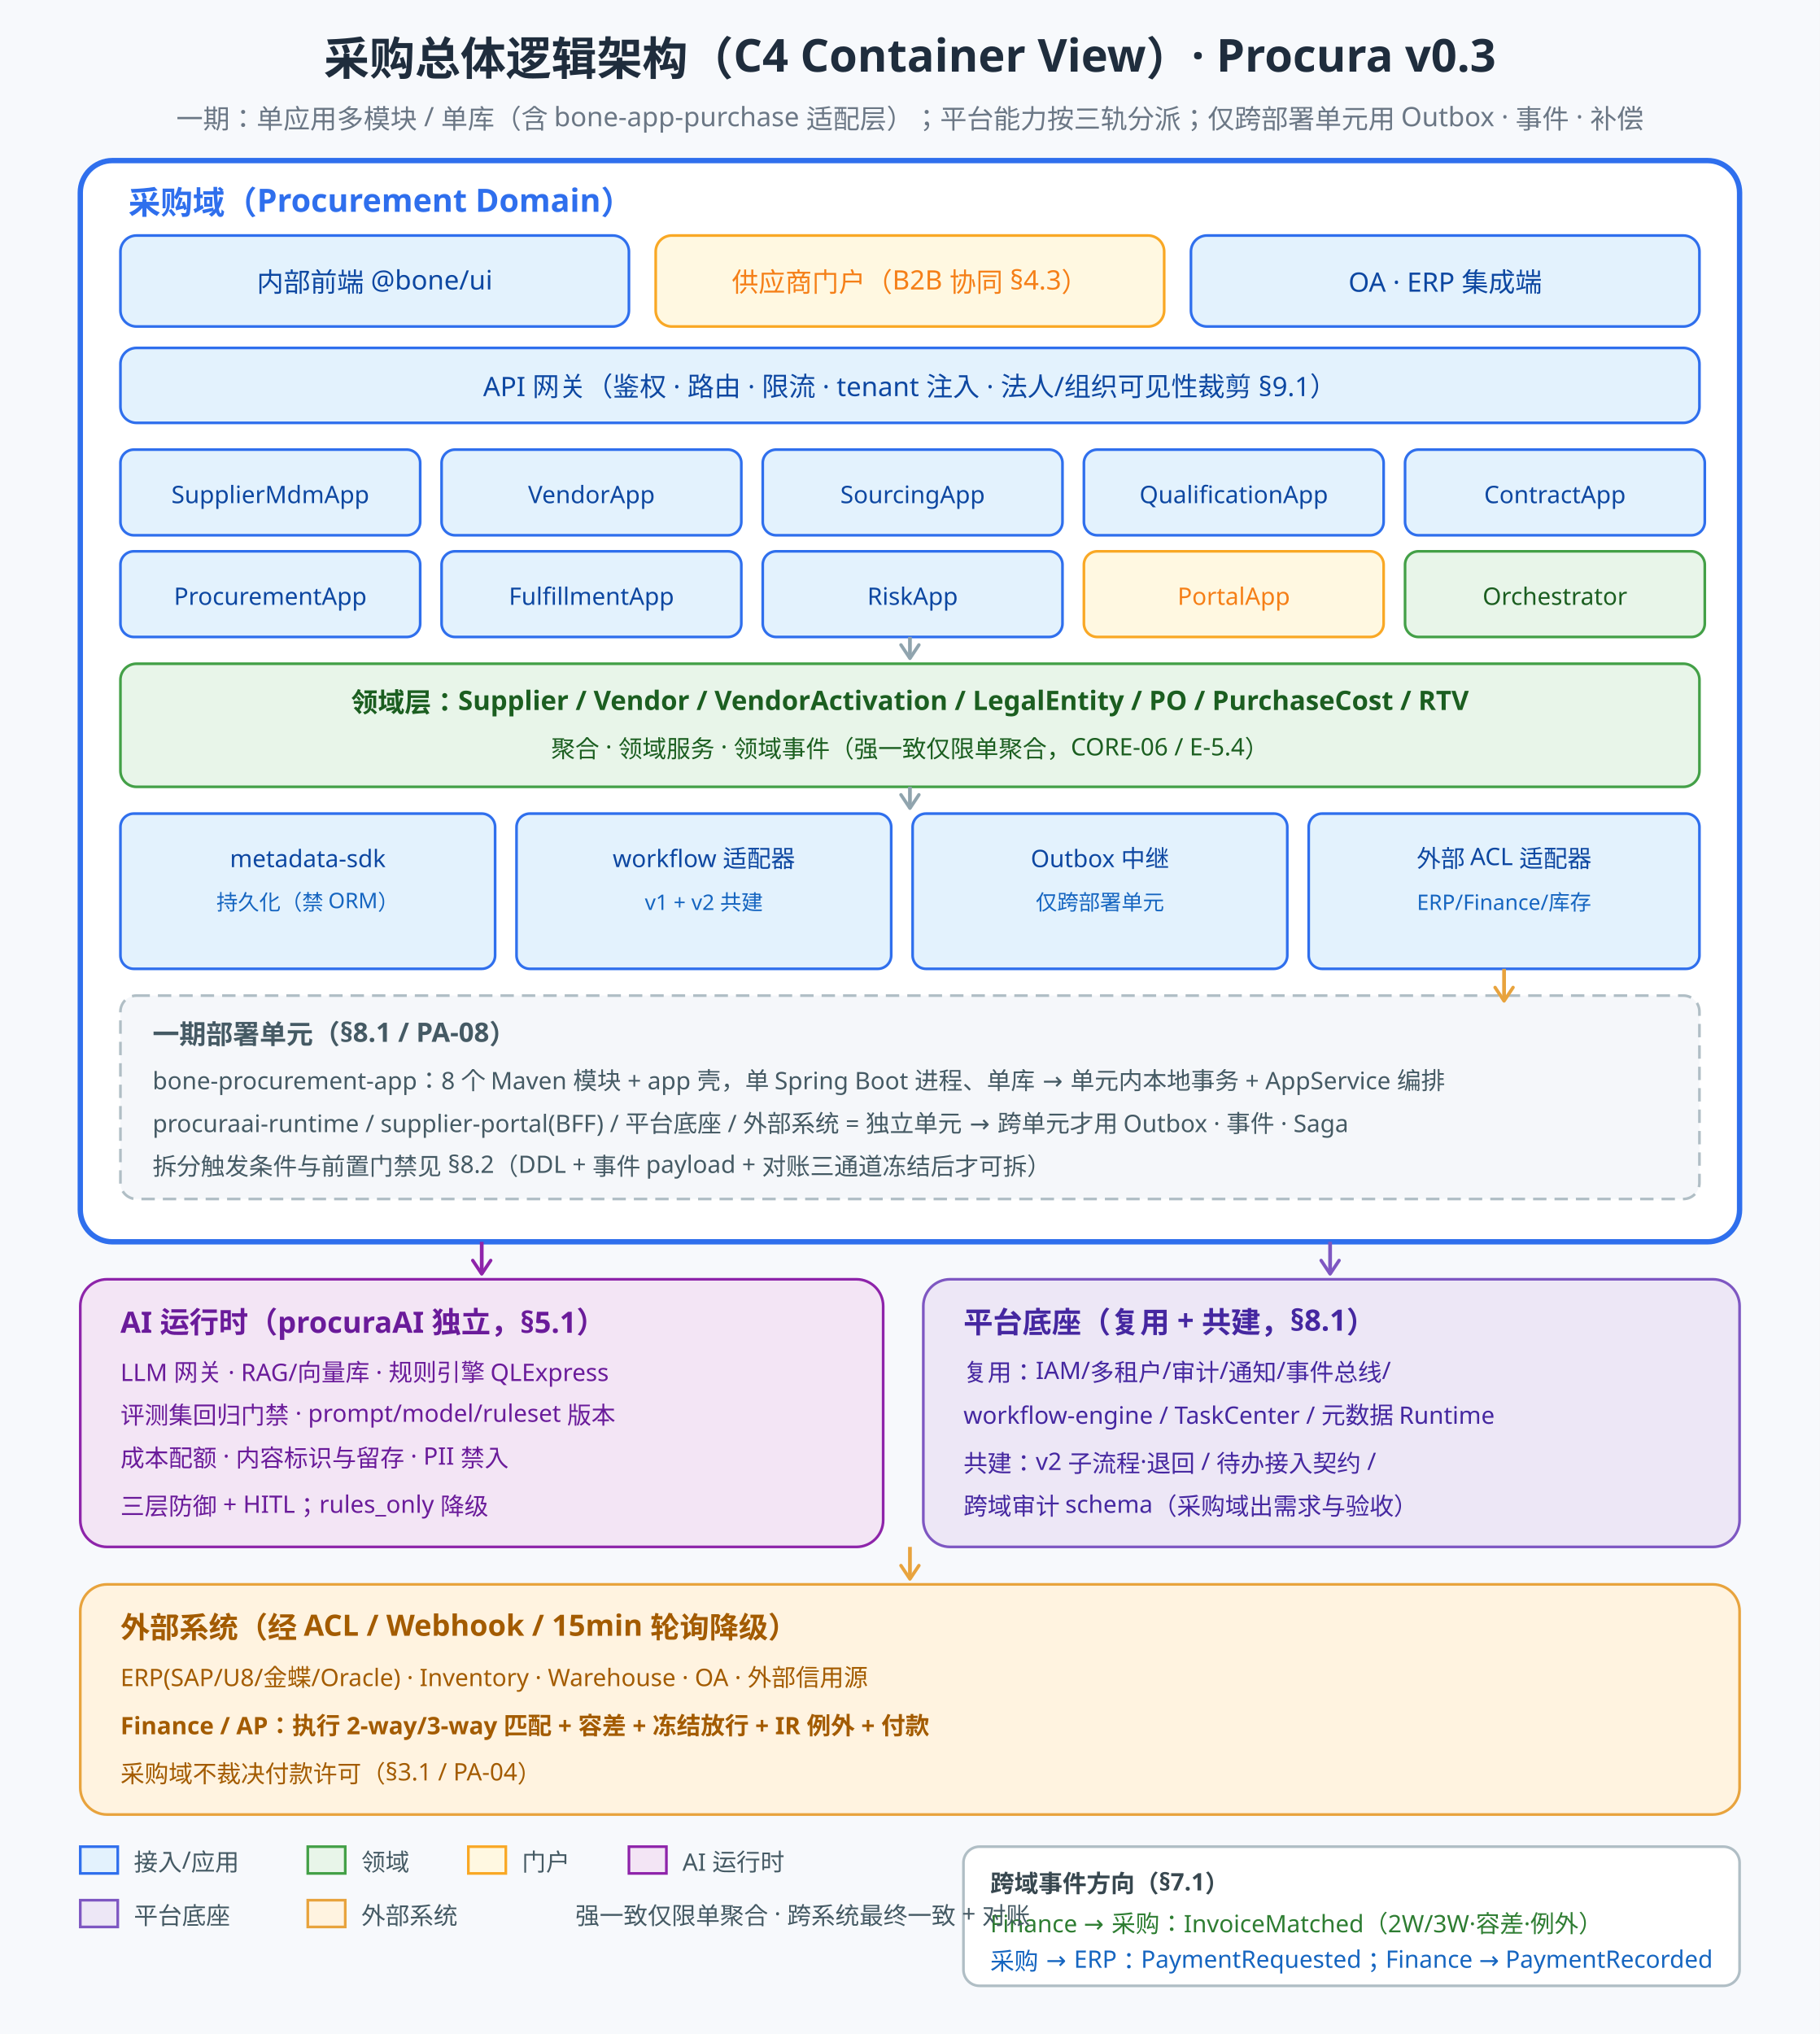
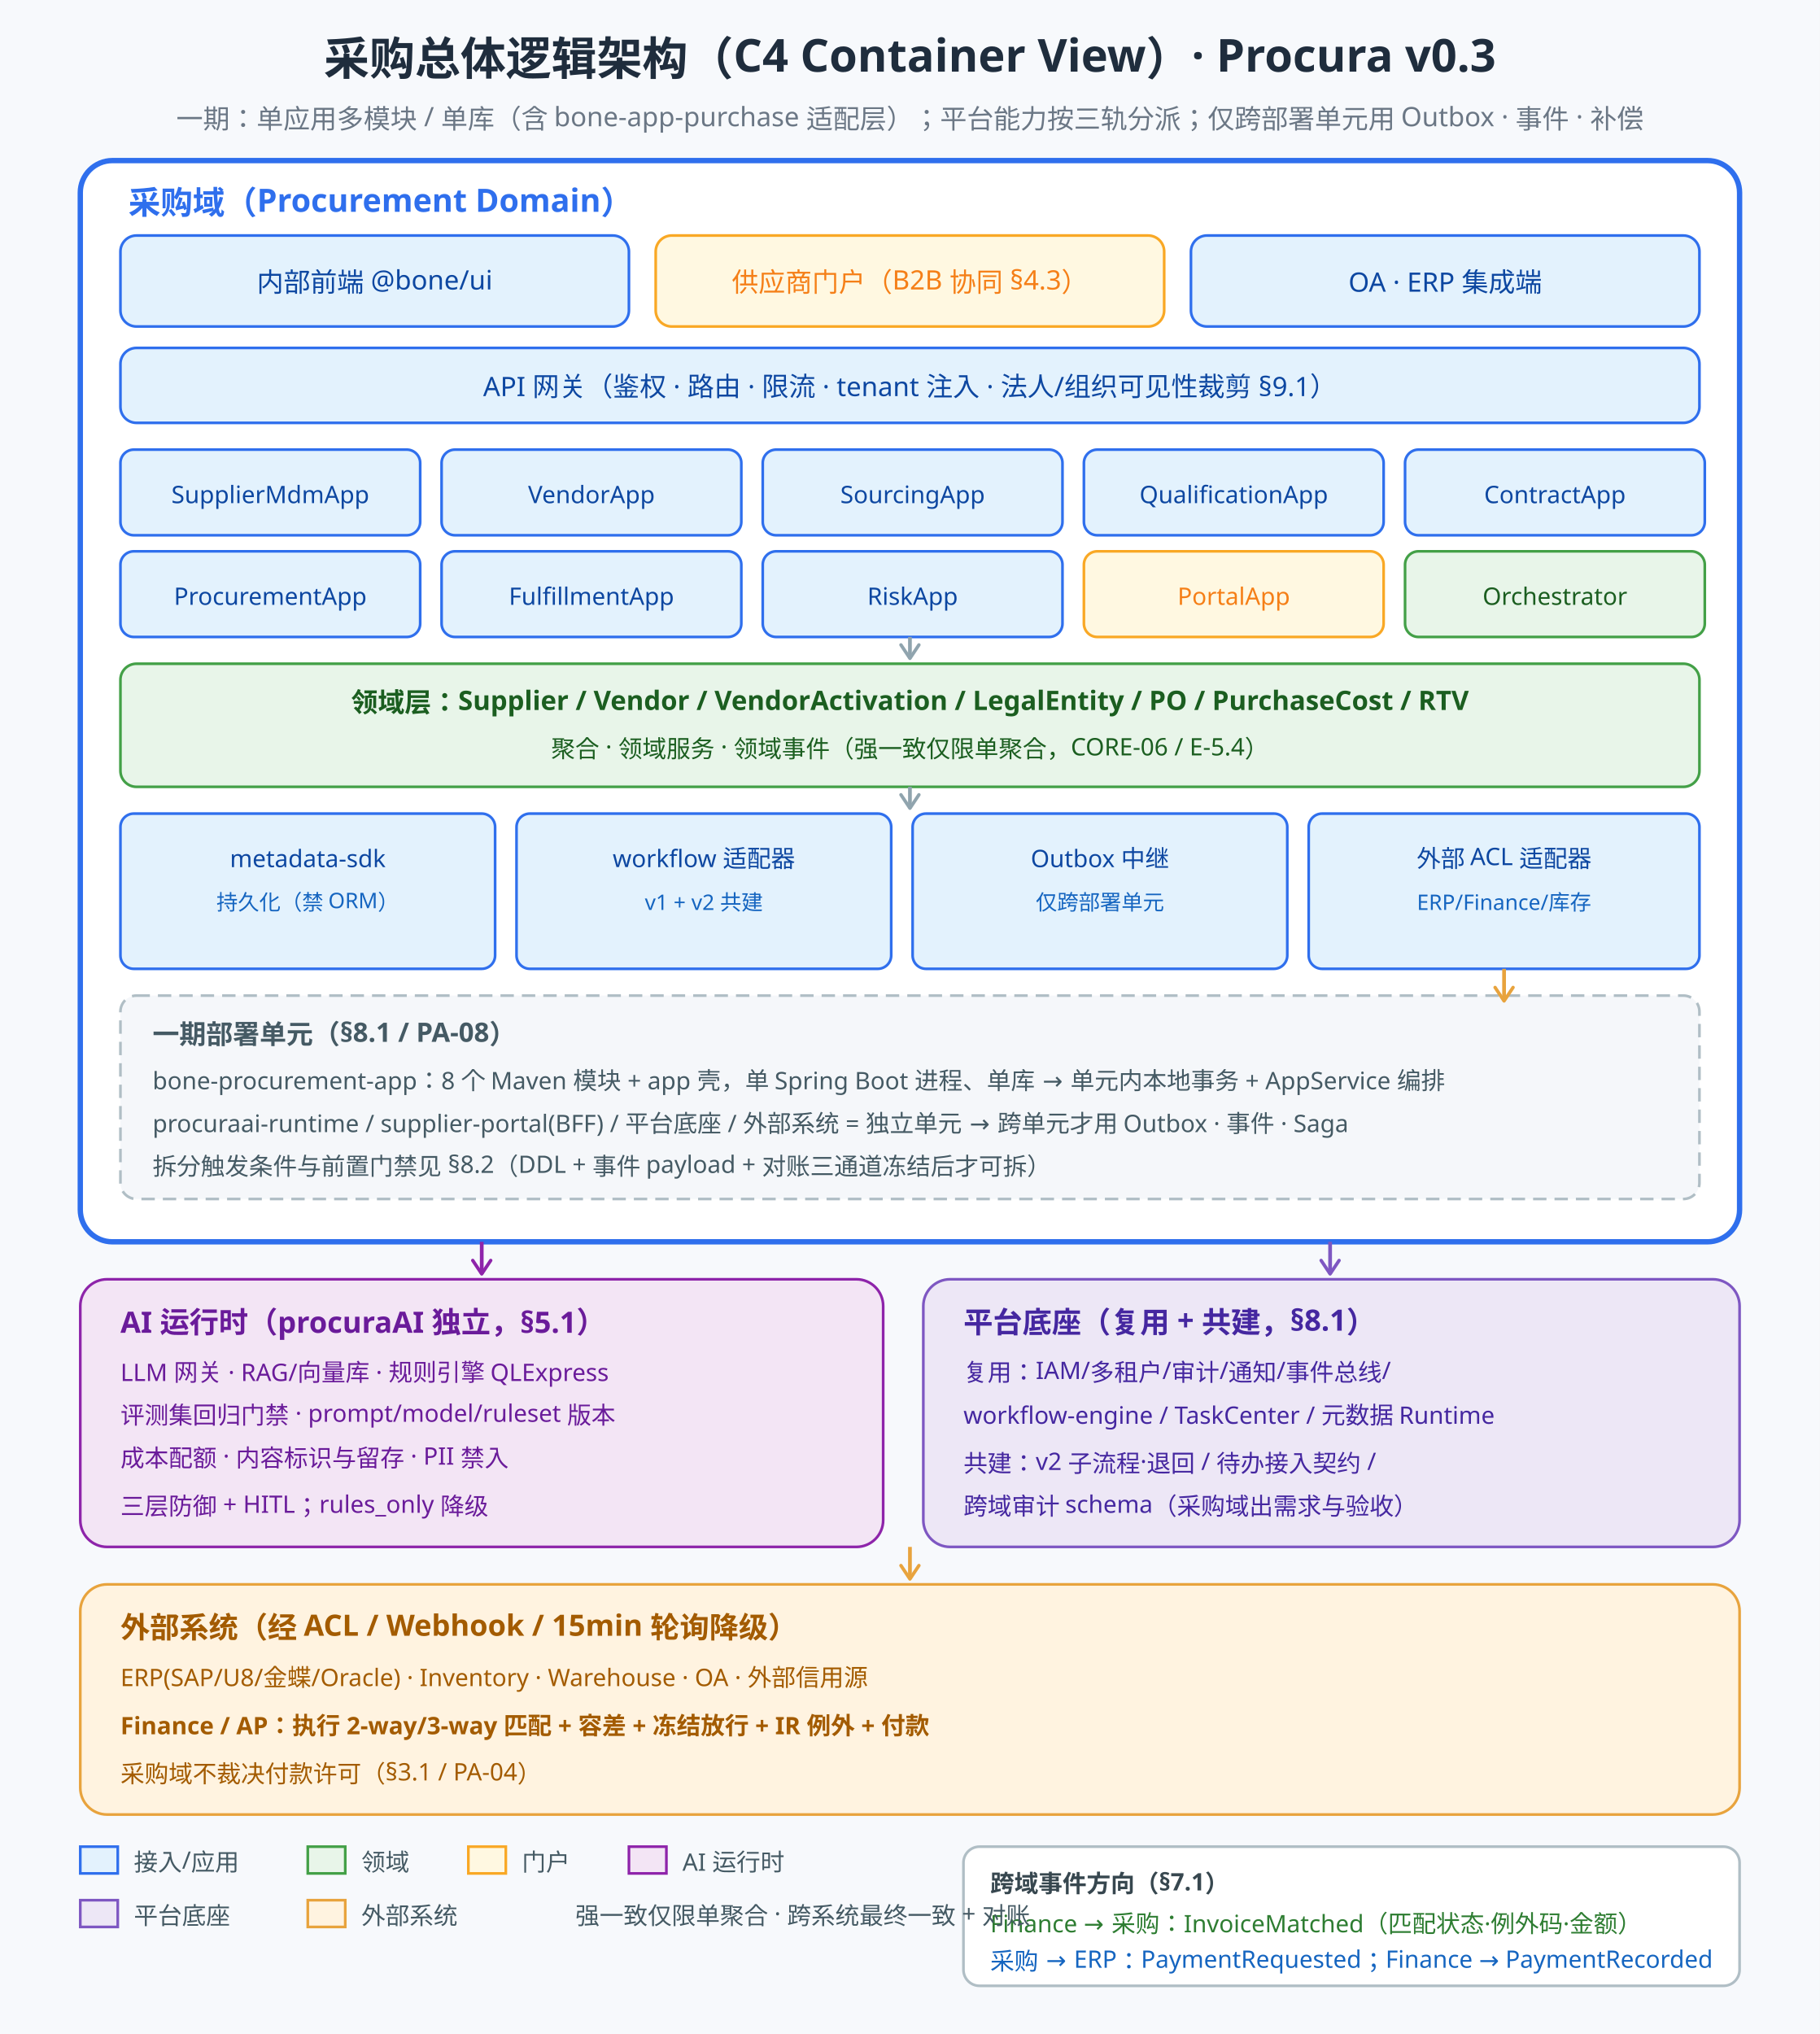
<svg xmlns="http://www.w3.org/2000/svg" viewBox="0 0 680 760" font-family="'PingFang SC','Microsoft YaHei',sans-serif">
  <rect width="680" height="760" fill="#f7f9fc" />
  <text x="340" y="28" font-size="17" font-weight="700" fill="#1f2d3d" text-anchor="middle">采购总体逻辑架构（C4 Container View）· Procura v0.3</text>
  <text x="340" y="48" font-size="10" fill="#6b7785" text-anchor="middle">一期：单应用多模块 / 单库（含 bone-app-purchase 适配层）；平台能力按三轨分派；仅跨部署单元用 Outbox · 事件 · 补偿</text>
  <defs>
    <marker id="arrow" viewBox="0 0 10 10" refX="8" refY="5" markerWidth="6" markerHeight="6" orient="auto-start-reverse">
      <path d="M2 1L8 5L2 9" fill="none" stroke="context-stroke" stroke-width="1.5" stroke-linecap="round" stroke-linejoin="round" />
    </marker>
  </defs>
  <rect x="30" y="60" width="620" height="404" rx="12" fill="#ffffff" stroke="#2f6fed" stroke-width="2" />
  <text x="48" y="80" font-size="12" font-weight="700" fill="#2f6fed">采购域（Procurement Domain）</text>
  <g>
    <rect x="45" y="88" width="190" height="34" rx="6" fill="#e3f2fd" stroke="#2f6fed" />
    <text x="140" y="109" font-size="10" fill="#0d47a1" text-anchor="middle">内部前端 @bone/ui</text>
    <rect x="245" y="88" width="190" height="34" rx="6" fill="#fff8e1" stroke="#f9a825" />
    <text x="340" y="109" font-size="10" fill="#f57f17" text-anchor="middle">供应商门户（B2B 协同 §4.3）</text>
    <rect x="445" y="88" width="190" height="34" rx="6" fill="#e3f2fd" stroke="#2f6fed" />
    <text x="540" y="109" font-size="10" fill="#0d47a1" text-anchor="middle">OA · ERP 集成端</text>
  </g>
  <rect x="45" y="130" width="590" height="28" rx="6" fill="#e3f2fd" stroke="#2f6fed" />
  <text x="340" y="148" font-size="10" fill="#0d47a1" text-anchor="middle">API 网关（鉴权 · 路由 · 限流 · tenant 注入 · 法人/组织可见性裁剪 §9.1）</text>
  <g font-size="9" fill="#0d47a1" text-anchor="middle">
    <rect x="45" y="168" width="112" height="32" rx="5" fill="#e3f2fd" stroke="#2f6fed" />
    <text x="101" y="188">SupplierMdmApp</text>
    <rect x="165" y="168" width="112" height="32" rx="5" fill="#e3f2fd" stroke="#2f6fed" />
    <text x="221" y="188">VendorApp</text>
    <rect x="285" y="168" width="112" height="32" rx="5" fill="#e3f2fd" stroke="#2f6fed" />
    <text x="341" y="188">SourcingApp</text>
    <rect x="405" y="168" width="112" height="32" rx="5" fill="#e3f2fd" stroke="#2f6fed" />
    <text x="461" y="188">QualificationApp</text>
    <rect x="525" y="168" width="112" height="32" rx="5" fill="#e3f2fd" stroke="#2f6fed" />
    <text x="581" y="188">ContractApp</text>
    <rect x="45" y="206" width="112" height="32" rx="5" fill="#e3f2fd" stroke="#2f6fed" />
    <text x="101" y="226">ProcurementApp</text>
    <rect x="165" y="206" width="112" height="32" rx="5" fill="#e3f2fd" stroke="#2f6fed" />
    <text x="221" y="226">FulfillmentApp</text>
    <rect x="285" y="206" width="112" height="32" rx="5" fill="#e3f2fd" stroke="#2f6fed" />
    <text x="341" y="226">RiskApp</text>
    <rect x="405" y="206" width="112" height="32" rx="5" fill="#fff8e1" stroke="#f9a825" />
    <text x="461" y="226" fill="#f57f17">PortalApp</text>
    <rect x="525" y="206" width="112" height="32" rx="5" fill="#e8f5e9" stroke="#43a047" />
    <text x="581" y="226" fill="#1b5e20">Orchestrator</text>
  </g>
  <rect x="45" y="248" width="590" height="46" rx="6" fill="#e8f5e9" stroke="#43a047" />
  <text x="340" y="266" font-size="10" font-weight="600" fill="#1b5e20" text-anchor="middle">领域层：Supplier / Vendor / VendorActivation / LegalEntity / PO / PurchaseCost / RTV</text>
  <text x="340" y="283" font-size="9" fill="#1b5e20" text-anchor="middle">聚合 · 领域服务 · 领域事件（强一致仅限单聚合，CORE-06 / E-5.4）</text>
  <g font-size="9" fill="#0d47a1" text-anchor="middle">
    <rect x="45" y="304" width="140" height="58" rx="5" fill="#e3f2fd" stroke="#2f6fed" />
    <text x="115" y="324">metadata-sdk</text>
    <text x="115" y="340" font-size="8" fill="#1565c0">持久化（禁 ORM）</text>
    <rect x="193" y="304" width="140" height="58" rx="5" fill="#e3f2fd" stroke="#2f6fed" />
    <text x="263" y="324">workflow 适配器</text>
    <text x="263" y="340" font-size="8" fill="#1565c0">v1 + v2 共建</text>
    <rect x="341" y="304" width="140" height="58" rx="5" fill="#e3f2fd" stroke="#2f6fed" />
    <text x="411" y="324">Outbox 中继</text>
    <text x="411" y="340" font-size="8" fill="#1565c0">仅跨部署单元</text>
    <rect x="489" y="304" width="146" height="58" rx="5" fill="#e3f2fd" stroke="#2f6fed" />
    <text x="562" y="324">外部 ACL 适配器</text>
    <text x="562" y="340" font-size="8" fill="#1565c0">ERP/Finance/库存</text>
  </g>
  <rect x="45" y="372" width="590" height="76" rx="6" fill="#f5f7fa" stroke="#b0bec5" stroke-dasharray="5 3" />
  <text x="57" y="390" font-size="10" font-weight="700" fill="#455a64">一期部署单元（§8.1 / PA-08）</text>
  <text x="57" y="407" font-size="9" fill="#455a64">bone-procurement-app：8 个 Maven 模块 + app 壳，单 Spring Boot 进程、单库 → 单元内本地事务 + AppService 编排</text>
  <text x="57" y="423" font-size="9" fill="#455a64">procuraai-runtime / supplier-portal(BFF) / 平台底座 / 外部系统 = 独立单元 → 跨单元才用 Outbox · 事件 · Saga</text>
  <text x="57" y="439" font-size="9" fill="#455a64">拆分触发条件与前置门禁见 §8.2（DDL + 事件 payload + 对账三通道冻结后才可拆）</text>
  <rect x="30" y="478" width="300" height="100" rx="10" fill="#f3e5f5" stroke="#8e24aa" />
  <text x="45" y="498" font-size="11" font-weight="700" fill="#6a1b9a">AI 运行时（procuraAI 独立，§5.1）</text>
  <text x="45" y="516" font-size="9" fill="#6a1b9a">LLM 网关 · RAG/向量库 · 规则引擎 QLExpress</text>
  <text x="45" y="532" font-size="9" fill="#6a1b9a">评测集回归门禁 · prompt/model/ruleset 版本</text>
  <text x="45" y="548" font-size="9" fill="#6a1b9a">成本配额 · 内容标识与留存 · PII 禁入</text>
  <text x="45" y="566" font-size="9" fill="#6a1b9a">三层防御 + HITL；rules_only 降级</text>
  <rect x="345" y="478" width="305" height="100" rx="10" fill="#ede7f6" stroke="#7e57c2" />
  <text x="360" y="498" font-size="11" font-weight="700" fill="#4527a0">平台底座（复用 + 共建，§8.1）</text>
  <text x="360" y="516" font-size="9" fill="#4527a0">复用：IAM/多租户/审计/通知/事件总线/</text>
  <text x="360" y="532" font-size="9" fill="#4527a0">workflow-engine / TaskCenter / 元数据 Runtime</text>
  <text x="360" y="550" font-size="9" fill="#4527a0">共建：v2 子流程·退回 / 待办接入契约 /</text>
  <text x="360" y="566" font-size="9" fill="#4527a0">跨域审计 schema（采购域出需求与验收）</text>
  <rect x="30" y="592" width="620" height="86" rx="10" fill="#fff3e0" stroke="#e8a33d" />
  <text x="45" y="612" font-size="11" font-weight="700" fill="#a35b00">外部系统（经 ACL / Webhook / 15min 轮询降级）</text>
  <text x="45" y="630" font-size="9" fill="#a35b00">ERP(SAP/U8/金蝶/Oracle) · Inventory · Warehouse · OA · 外部信用源</text>
  <text x="45" y="648" font-size="9" font-weight="600" fill="#a35b00">Finance / AP：执行 2-way/3-way 匹配 + 容差 + 冻结放行 + IR 例外 + 付款</text>
  <text x="45" y="666" font-size="9" fill="#a35b00">采购域不裁决付款许可（§3.1 / PA-04）</text>
  <g stroke="#90a4ae" stroke-width="1.4" fill="none">
    <path d="M340 238 V246" marker-end="url(#arrow)" />
    <path d="M340 294 V302" marker-end="url(#arrow)" />
    <path d="M562 362 V374" stroke="#e8a33d" marker-end="url(#arrow)" />
    <path d="M180 464 V476" stroke="#8e24aa" marker-end="url(#arrow)" />
    <path d="M497 464 V476" stroke="#7e57c2" marker-end="url(#arrow)" />
    <path d="M340 578 V590" stroke="#e8a33d" marker-end="url(#arrow)" />
  </g>
  <g font-size="9">
    <rect x="360" y="690" width="290" height="52" rx="6" fill="#ffffff" stroke="#b0bec5" />
    <text x="370" y="707" font-size="9" font-weight="700" fill="#37474f">跨域事件方向（§7.1）</text>
-     <text x="370" y="722" fill="#2e7d32">Finance → 采购：InvoiceMatched（2W/3W·容差·例外）</text>
+     <text x="370" y="722" fill="#2e7d32">Finance → 采购：InvoiceMatched（匹配状态·例外码·金额）</text>
    <text x="370" y="736" fill="#1565c0">采购 → ERP：PaymentRequested；Finance → PaymentRecorded</text>
  </g>
  <g font-size="9" fill="#455a64">
    <rect x="30" y="690" width="14" height="10" fill="#e3f2fd" stroke="#2f6fed" />
    <text x="50" y="699">接入/应用</text>
    <rect x="115" y="690" width="14" height="10" fill="#e8f5e9" stroke="#43a047" />
    <text x="135" y="699">领域</text>
    <rect x="175" y="690" width="14" height="10" fill="#fff8e1" stroke="#f9a825" />
    <text x="195" y="699">门户</text>
    <rect x="235" y="690" width="14" height="10" fill="#f3e5f5" stroke="#8e24aa" />
    <text x="255" y="699">AI 运行时</text>
    <rect x="30" y="710" width="14" height="10" fill="#ede7f6" stroke="#7e57c2" />
    <text x="50" y="719">平台底座</text>
    <rect x="115" y="710" width="14" height="10" fill="#fff3e0" stroke="#e8a33d" />
    <text x="135" y="719">外部系统</text>
    <text x="215" y="719">强一致仅限单聚合 · 跨系统最终一致 + 对账</text>
  </g>
</svg>
